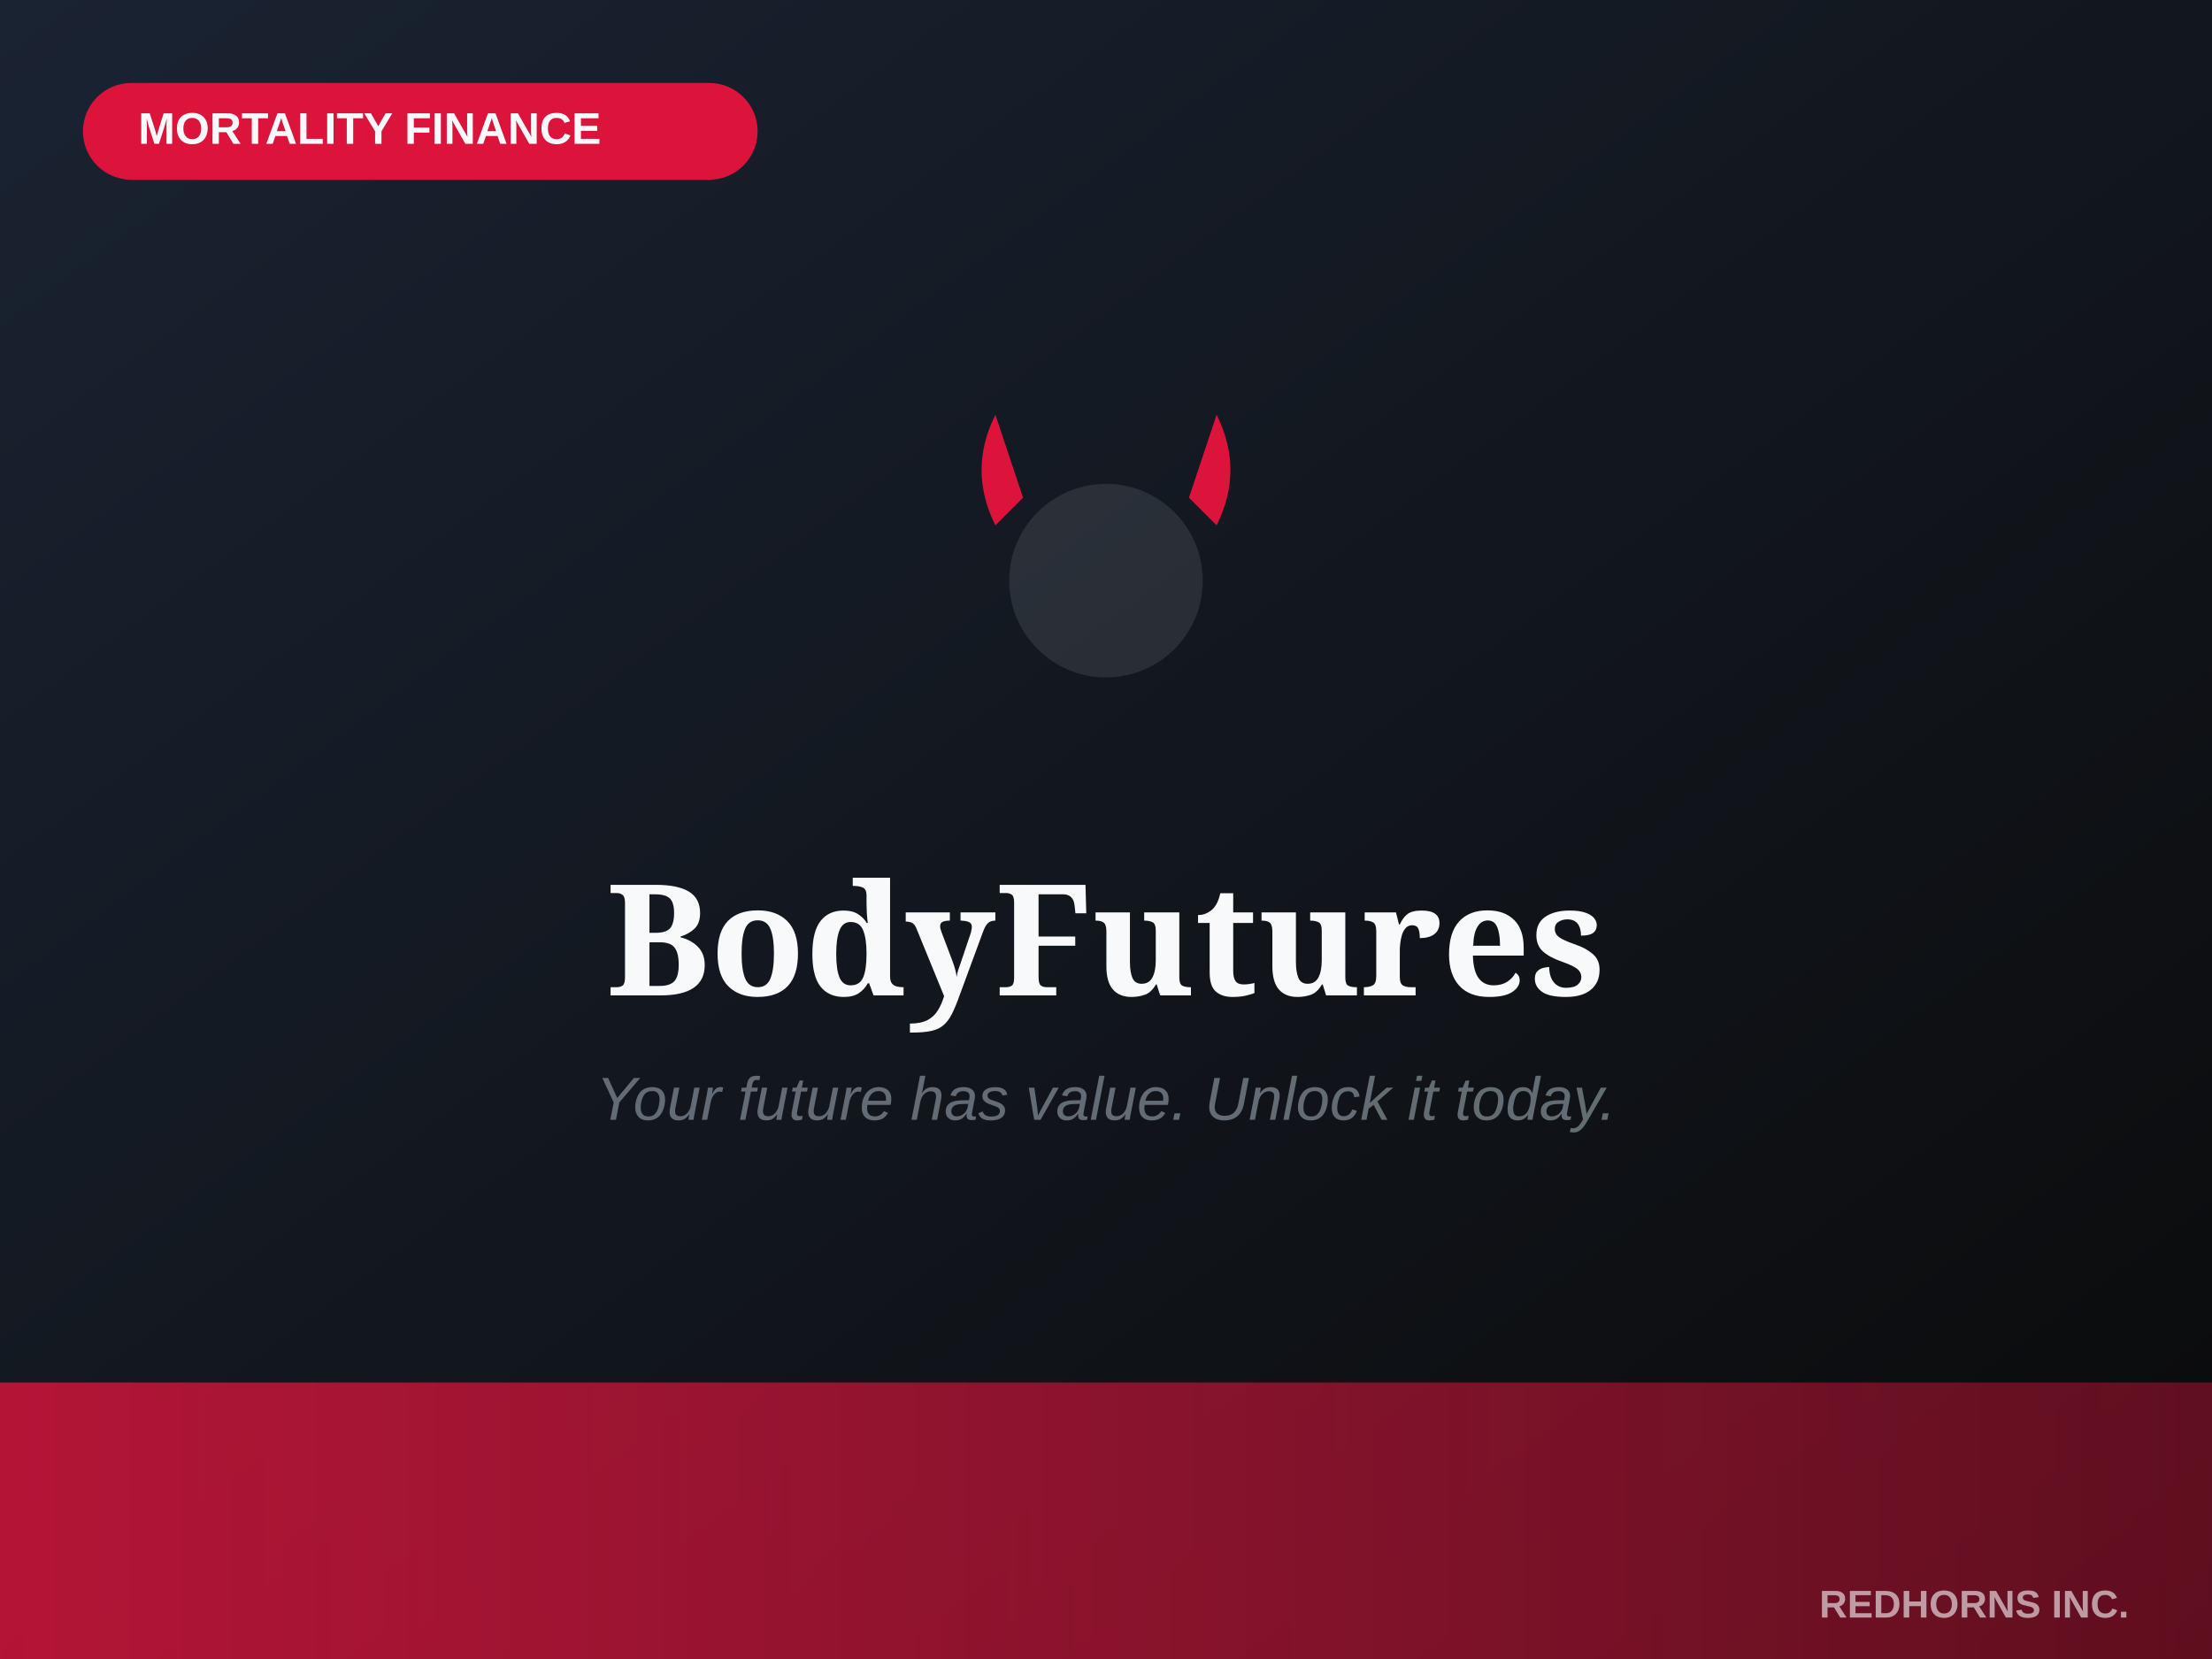
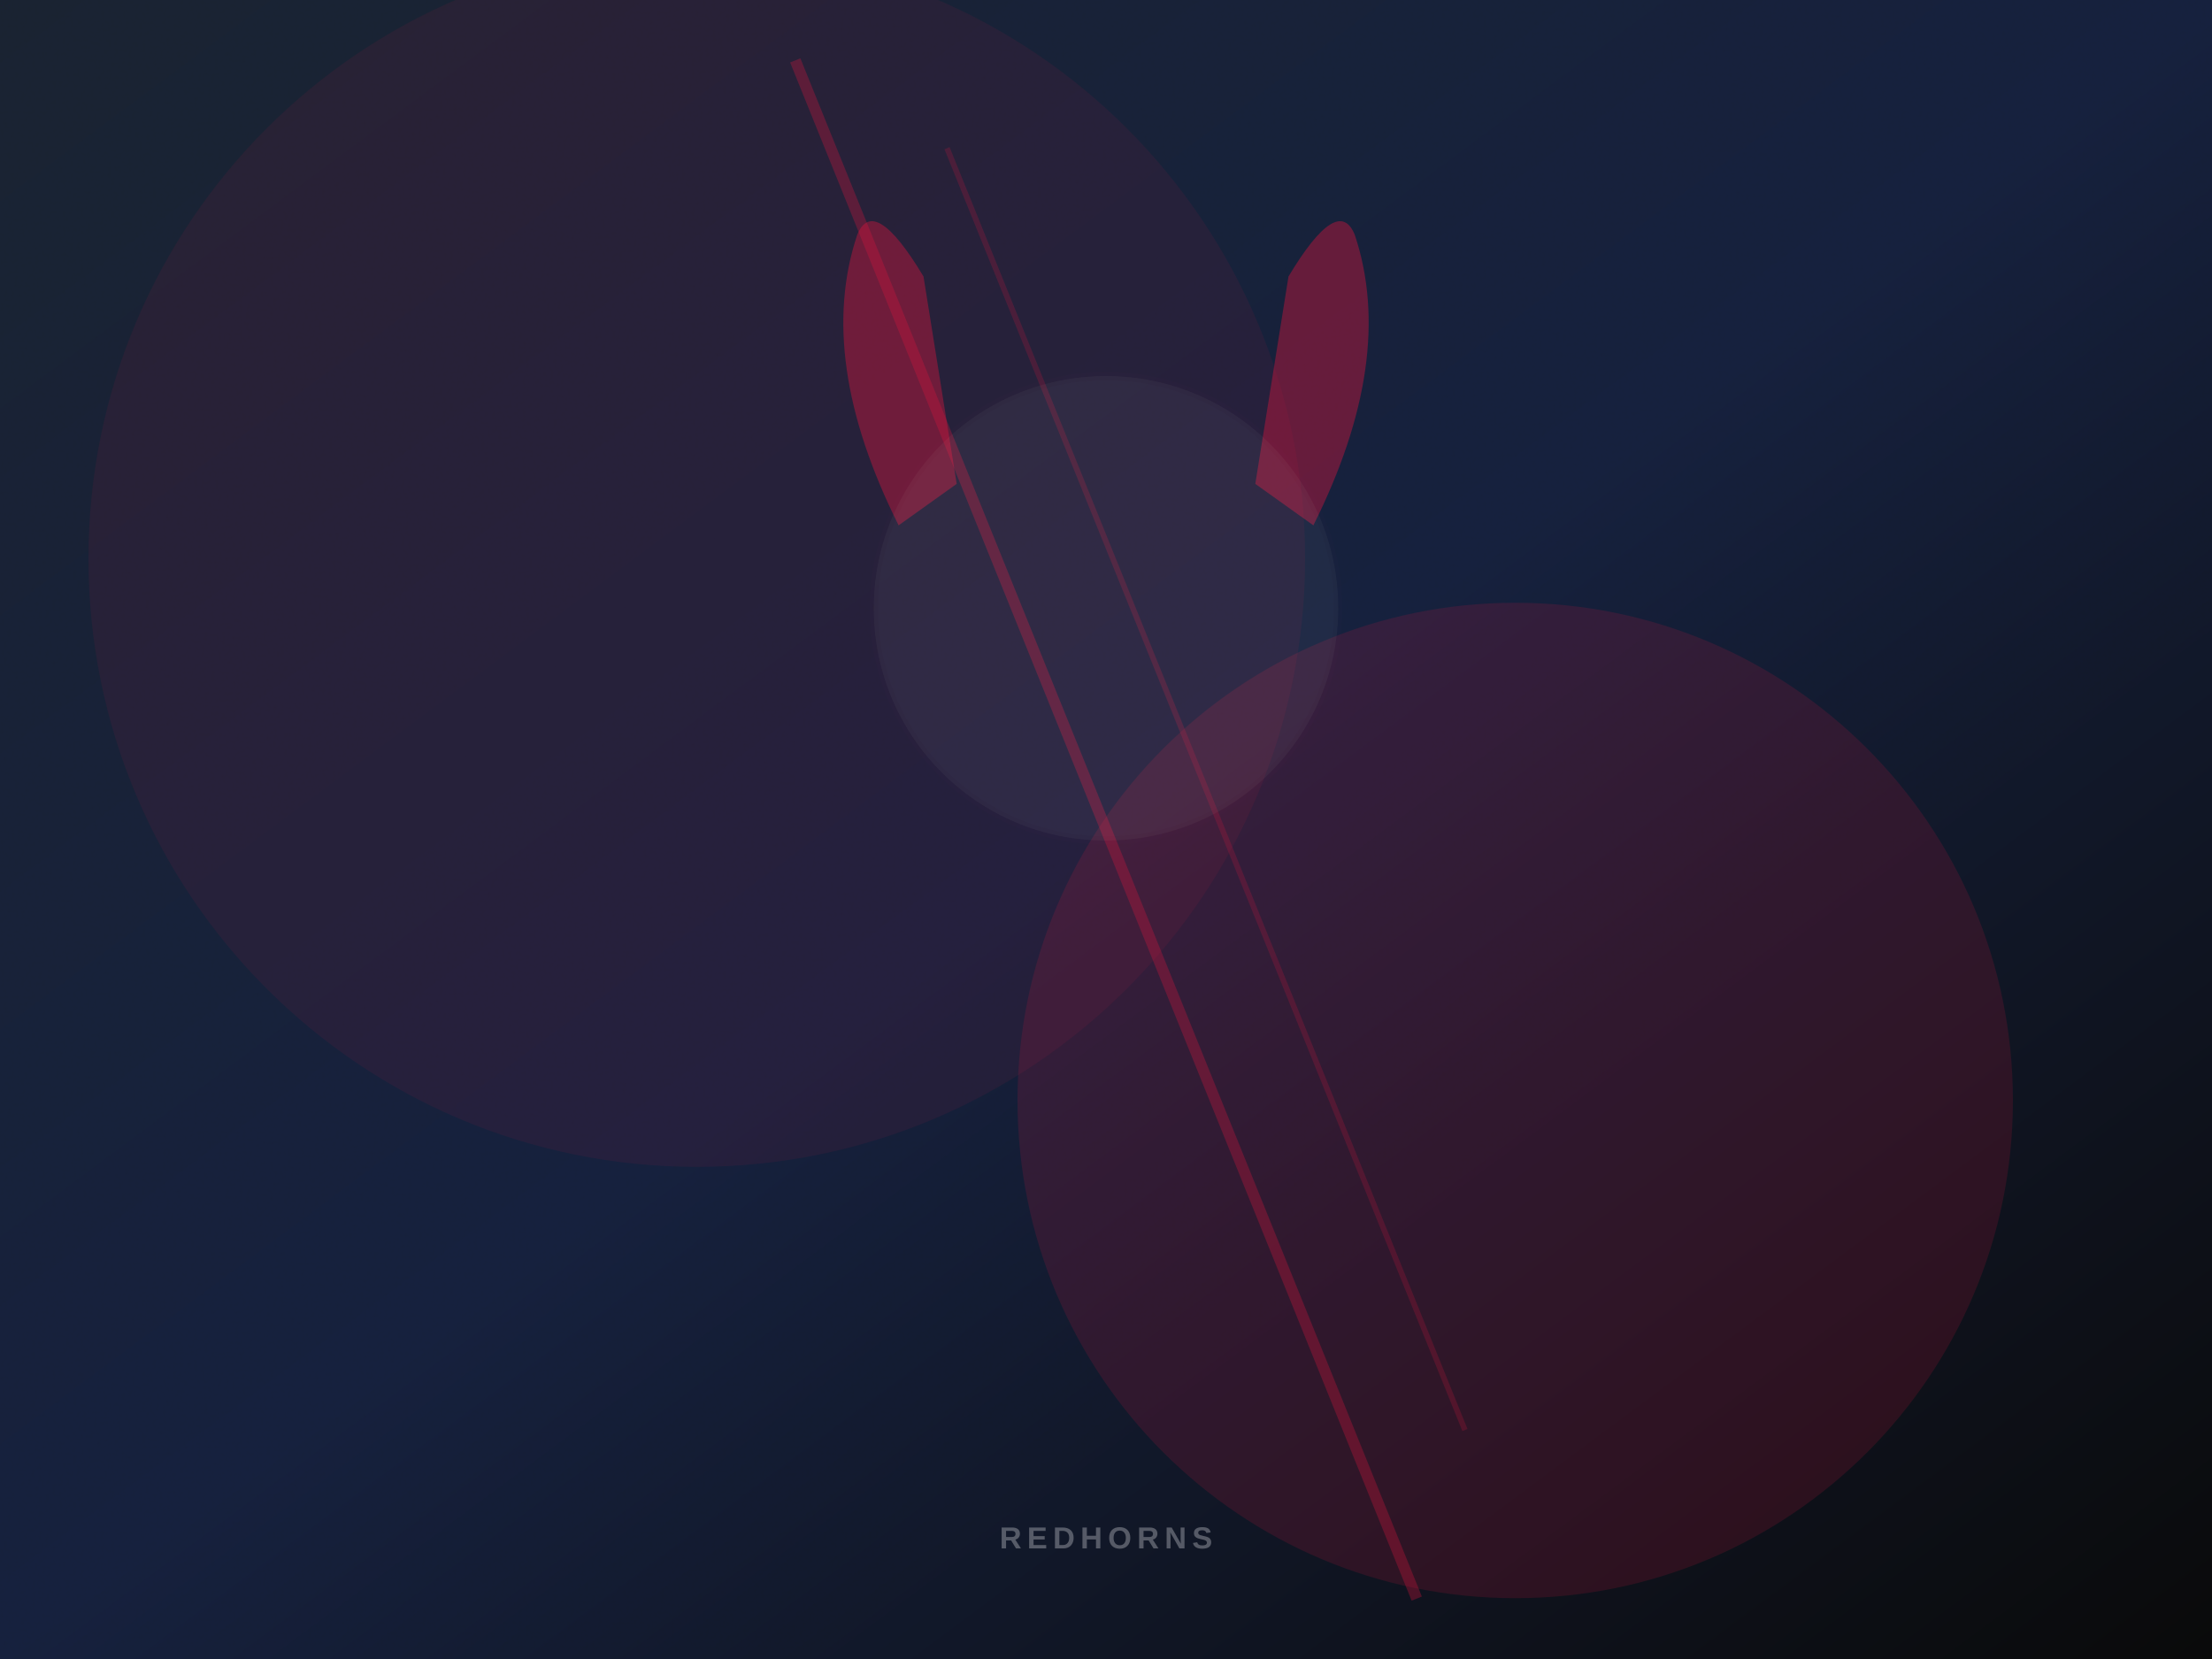
<svg xmlns="http://www.w3.org/2000/svg" width="800" height="600">
  <defs>
    <linearGradient id="bgGradient" x1="0%" y1="0%" x2="100%" y2="100%">
      <stop offset="0%" style="stop-color:#1a2332;stop-opacity:1" />
+       <stop offset="50%" style="stop-color:#16213e;stop-opacity:1" />
      <stop offset="100%" style="stop-color:#0a0a0a;stop-opacity:1" />
    </linearGradient>
-     <linearGradient id="accentGradient" x1="0%" y1="0%" x2="100%" y2="0%">
-       <stop offset="0%" style="stop-color:#DC143C;stop-opacity:0.8" />
-       <stop offset="100%" style="stop-color:#DC143C;stop-opacity:0.4" />
-     </linearGradient>
+     <filter id="noise">
+       <feTurbulence type="fractalNoise" baseFrequency="0.8" numOctaves="4" />
+       <feColorMatrix values="0 0 0 0 0, 0 0 0 0 0, 0 0 0 0 0, 0 0 0 0.03 0" />
+     </filter>
  </defs>
  <rect width="800" height="600" fill="url(#bgGradient)" />
-   <rect x="0" y="500" width="800" height="100" fill="url(#accentGradient)" />
-   <g transform="translate(400, 250)">
-     <path d="M -40,-60 Q -50,-80 -40,-100 L -30,-70 Z" fill="#DC143C" />
-     <path d="M 40,-60 Q 50,-80 40,-100 L 30,-70 Z" fill="#DC143C" />
-     <circle cx="0" cy="-40" r="35" fill="#f8f9fa" opacity="0.1" />
+   <rect width="800" height="600" filter="url(#noise)" opacity="0.5" />
+   <circle cx="548" cy="398" r="180" fill="#DC143C" opacity="0.15" />
+   <circle cx="252" cy="202" r="220" fill="#DC143C" opacity="0.08" />
+   <g transform="translate(400, 300) rotate(68)">
+     <rect x="-300" y="-2" width="600" height="4" fill="#DC143C" opacity="0.3" />
+     <rect x="-250" y="-40" width="500" height="2" fill="#DC143C" opacity="0.2" />
  </g>
-   <rect x="30" y="30" width="244" height="35" rx="17.5" fill="#DC143C" />
-   <text x="50" y="52" font-family="Arial, sans-serif" font-size="16" font-weight="600" fill="#f8f9fa" text-anchor="start">MORTALITY FINANCE</text>
-   <text x="400" y="360" font-family="Georgia, serif" font-size="56" font-weight="700" fill="#f8f9fa" text-anchor="middle">BodyFutures</text>
-   <text x="400" y="405" font-family="Arial, sans-serif" font-size="22" font-style="italic" fill="#6c757d" text-anchor="middle" opacity="0.9">Your future has value. Unlock it today.</text>
-   <text x="770" y="585" font-family="Arial, sans-serif" font-size="14" font-weight="600" fill="#f8f9fa" text-anchor="end" opacity="0.6">REDHORNS INC.</text>
+   <g transform="translate(400, 280) scale(3)">
+     <path d="M -25,-30 Q -35,-50 -30,-65 Q -28,-70 -22,-60 L -18,-35 Z" fill="#DC143C" opacity="0.4" />
+     <path d="M 25,-30 Q 35,-50 30,-65 Q 28,-70 22,-60 L 18,-35 Z" fill="#DC143C" opacity="0.4" />
+     <circle cx="0" cy="-20" r="28" fill="#f8f9fa" opacity="0.05" stroke="#DC143C" stroke-width="1" stroke-opacity="0.2" />
+   </g>
+   <text x="400" y="560" font-family="Arial, sans-serif" font-size="11" font-weight="600" fill="#f8f9fa" text-anchor="middle" opacity="0.3" letter-spacing="2">REDHORNS</text>
</svg>
